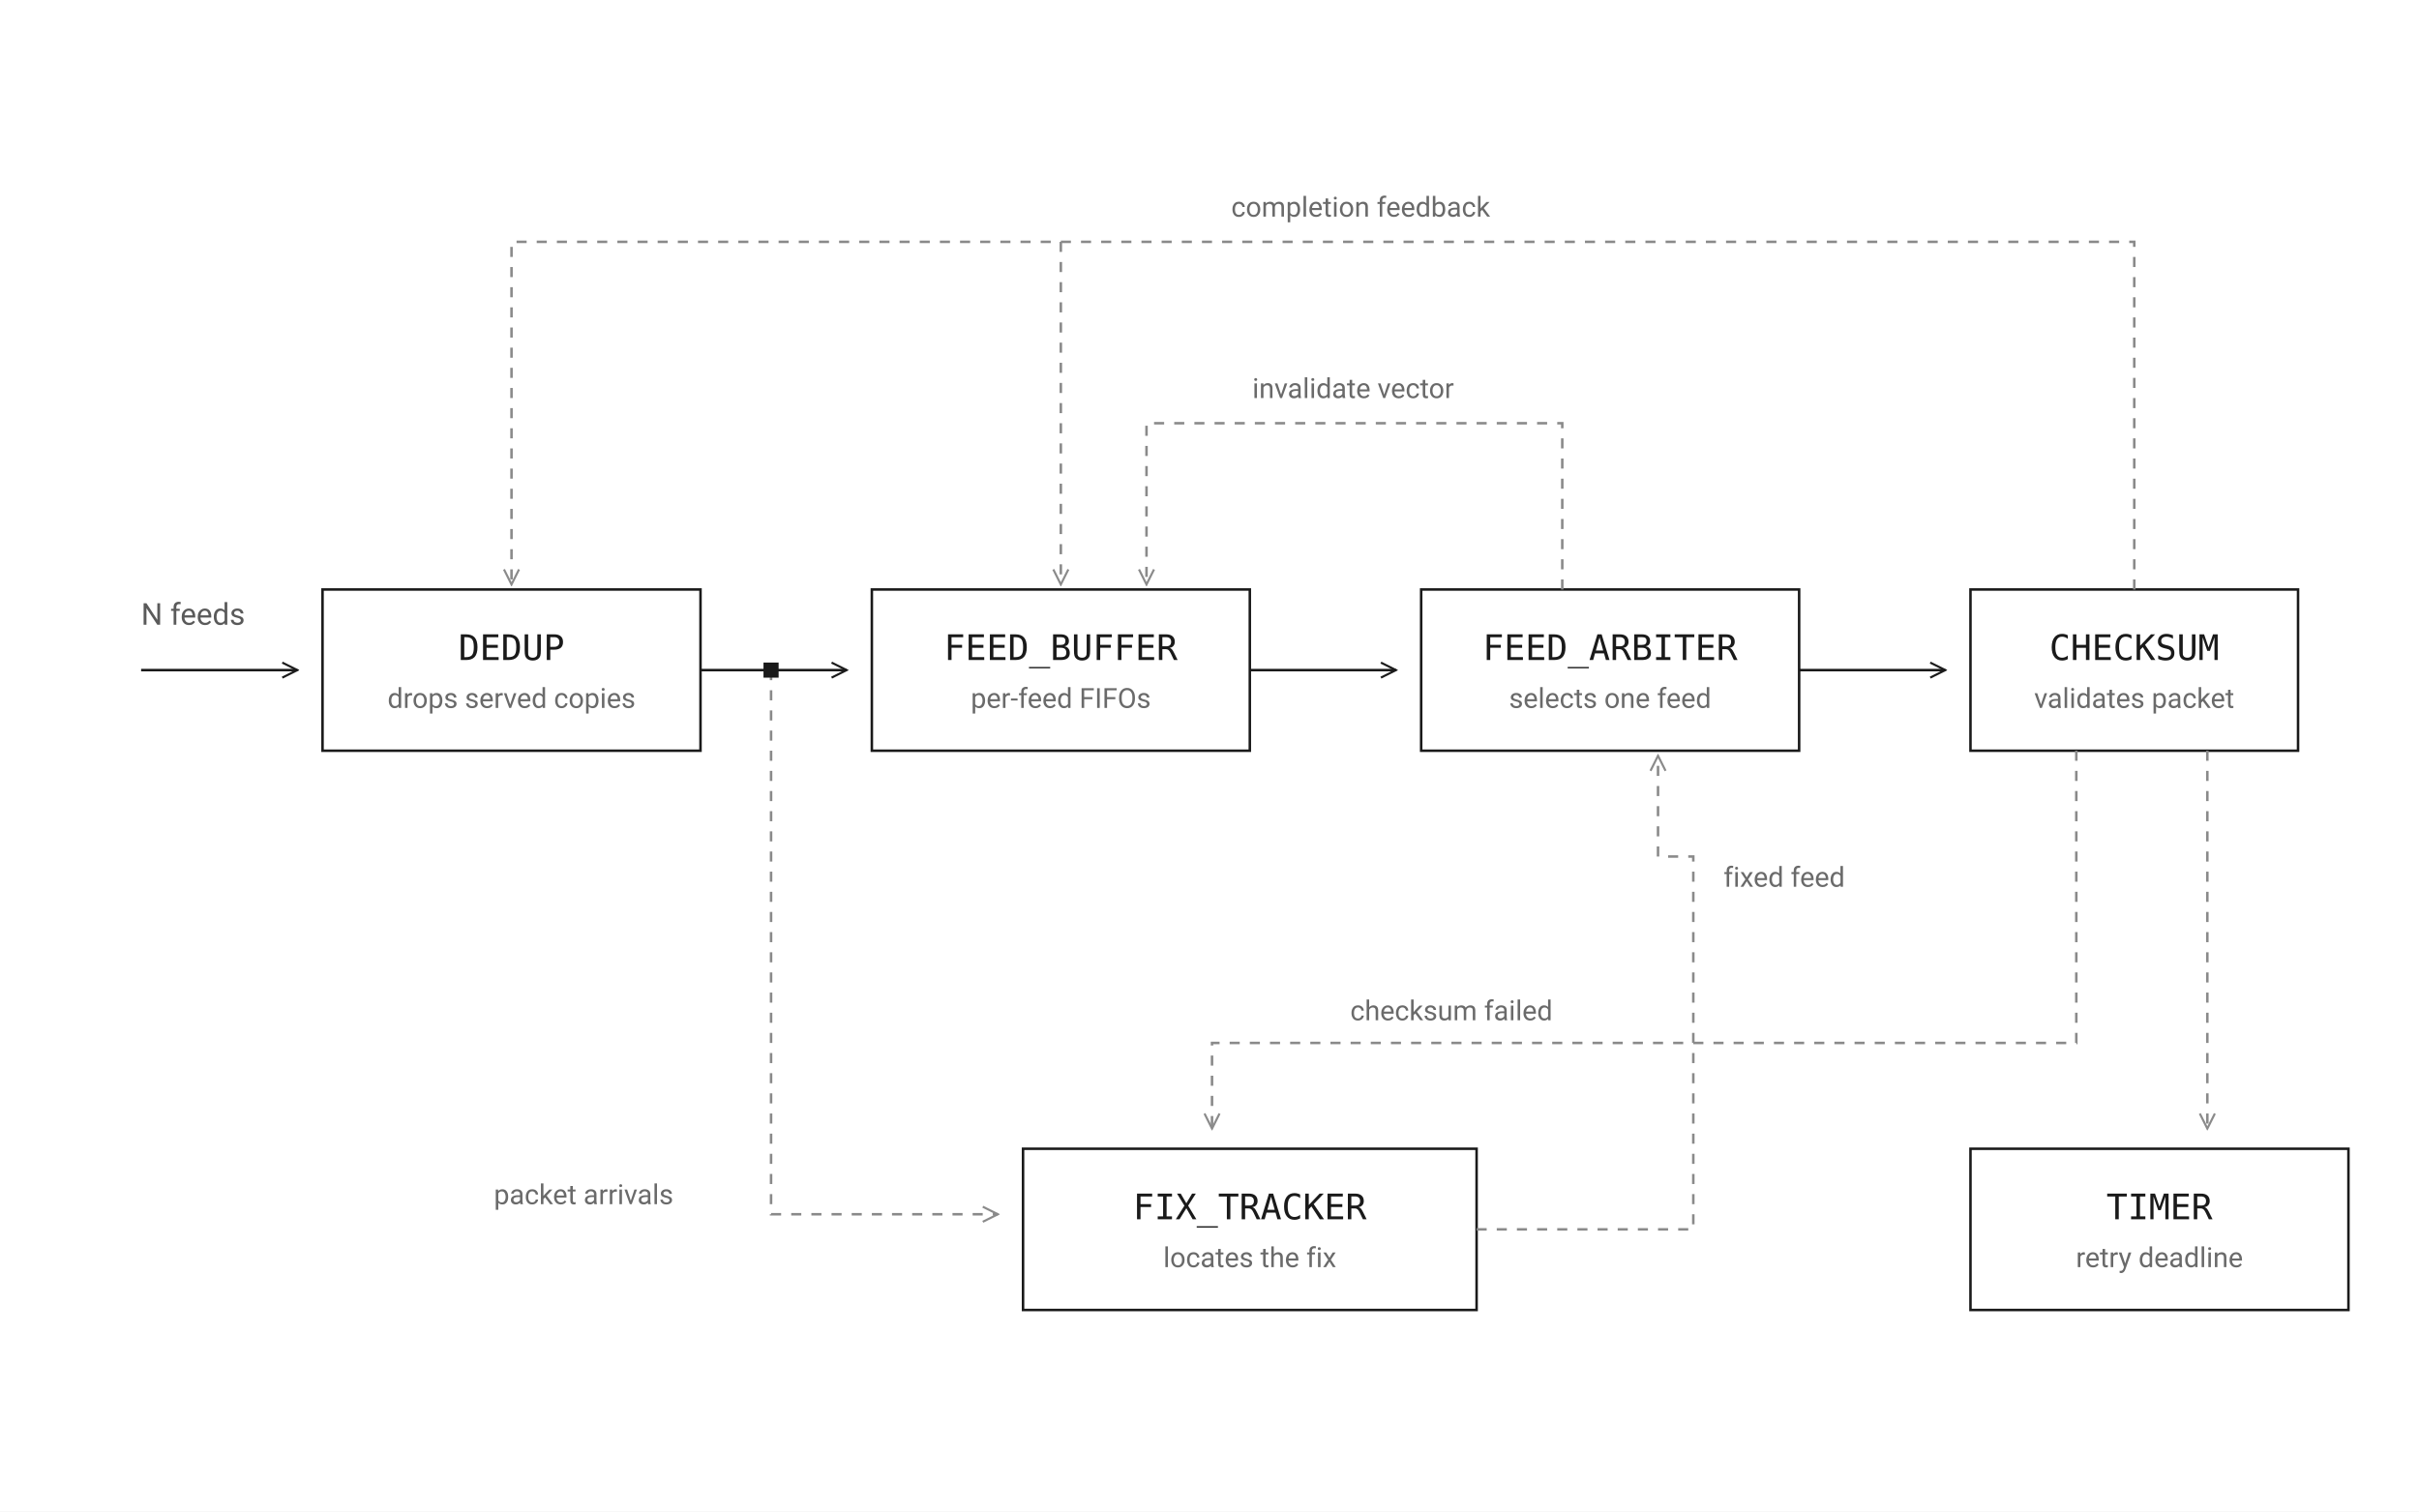
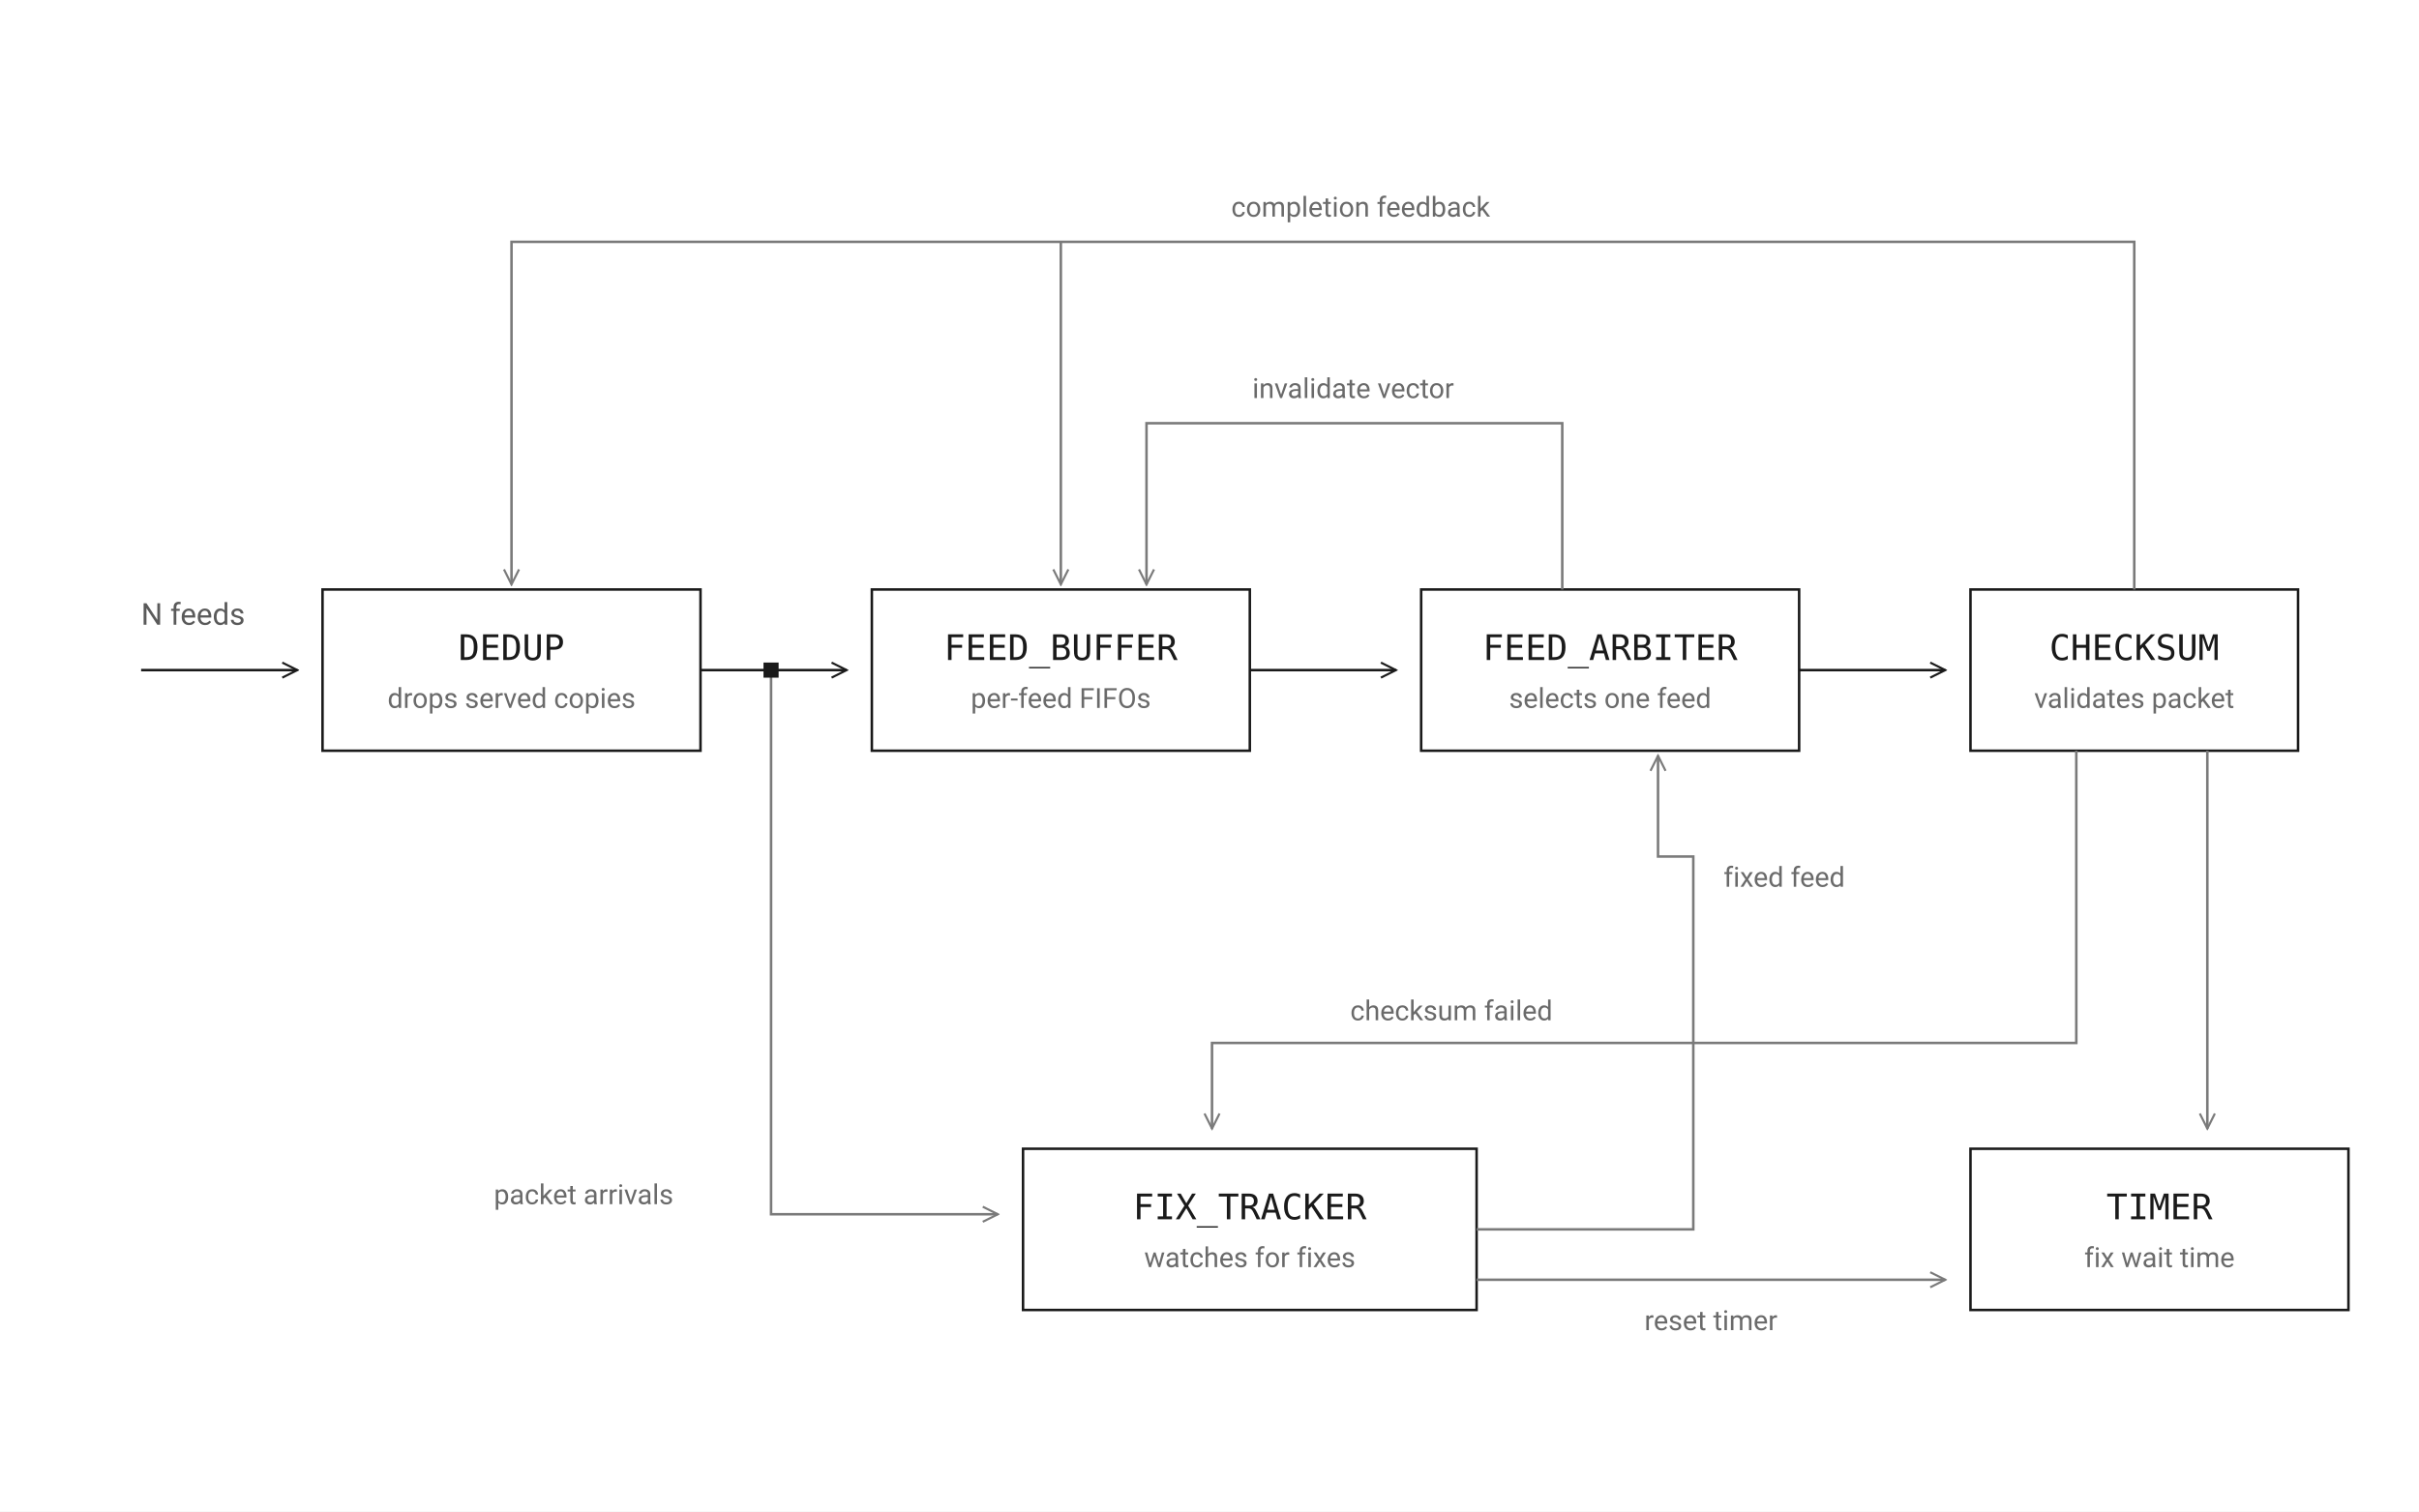
<svg xmlns="http://www.w3.org/2000/svg" width="960" height="600" viewBox="0 0 960 600" font-family="ui-sans-serif, -apple-system, 'Segoe UI', Roboto, Helvetica, Arial, sans-serif">
  <defs>
    <marker id="ah" viewBox="0 0 10 10" refX="9" refY="5" markerWidth="7" markerHeight="7" orient="auto-start-reverse">
      <path d="M1 1 L9 5 L1 9" fill="none" stroke="#1a1a1a" stroke-width="1.2" stroke-linecap="square" stroke-linejoin="miter" />
    </marker>
    <marker id="ahg" viewBox="0 0 10 10" refX="9" refY="5" markerWidth="7" markerHeight="7" orient="auto-start-reverse">
-       <path d="M1 1 L9 5 L1 9" fill="none" stroke="#8a8a8a" stroke-width="1.2" stroke-linecap="square" stroke-linejoin="miter" />
+       <path d="M1 1 L9 5 L1 9" fill="none" stroke="#7a7a7a" stroke-width="1.2" stroke-linecap="square" stroke-linejoin="miter" />
    </marker>
  </defs>
  <rect x="0" y="0" width="960" height="600" fill="#ffffff" />
  <text x="56" y="248" font-size="12" fill="#5a5a5a">N feeds</text>
  <line x1="56" y1="266" x2="118" y2="266" stroke="#1a1a1a" stroke-width="1" marker-end="url(#ah)" />
  <rect x="128" y="234" width="150" height="64" fill="none" stroke="#1a1a1a" stroke-width="1" />
  <text x="203" y="262" font-size="14" fill="#1a1a1a" text-anchor="middle" font-family="ui-monospace, SFMono-Regular, Menlo, Consolas, monospace">DEDUP</text>
  <text x="203" y="281" font-size="11" fill="#6a6a6a" text-anchor="middle">drops served copies</text>
  <line x1="278" y1="266" x2="336" y2="266" stroke="#1a1a1a" stroke-width="1" marker-end="url(#ah)" />
  <rect x="346" y="234" width="150" height="64" fill="none" stroke="#1a1a1a" stroke-width="1" />
  <text x="421" y="262" font-size="14" fill="#1a1a1a" text-anchor="middle" font-family="ui-monospace, SFMono-Regular, Menlo, Consolas, monospace">FEED_BUFFER</text>
  <text x="421" y="281" font-size="11" fill="#6a6a6a" text-anchor="middle">per-feed FIFOs</text>
  <line x1="496" y1="266" x2="554" y2="266" stroke="#1a1a1a" stroke-width="1" marker-end="url(#ah)" />
  <rect x="564" y="234" width="150" height="64" fill="none" stroke="#1a1a1a" stroke-width="1" />
  <text x="639" y="262" font-size="14" fill="#1a1a1a" text-anchor="middle" font-family="ui-monospace, SFMono-Regular, Menlo, Consolas, monospace">FEED_ARBITER</text>
  <text x="639" y="281" font-size="11" fill="#6a6a6a" text-anchor="middle">selects one feed</text>
  <line x1="714" y1="266" x2="772" y2="266" stroke="#1a1a1a" stroke-width="1" marker-end="url(#ah)" />
  <rect x="782" y="234" width="130" height="64" fill="none" stroke="#1a1a1a" stroke-width="1" />
  <text x="847" y="262" font-size="14" fill="#1a1a1a" text-anchor="middle" font-family="ui-monospace, SFMono-Regular, Menlo, Consolas, monospace">CHECKSUM</text>
  <text x="847" y="281" font-size="11" fill="#6a6a6a" text-anchor="middle">validates packet</text>
-   <path d="M847 234 L847 96 L203 96 L203 232" fill="none" stroke="#8a8a8a" stroke-width="1" stroke-dasharray="4 4" marker-end="url(#ahg)" />
-   <path d="M421 96 L421 232" fill="none" stroke="#8a8a8a" stroke-width="1" stroke-dasharray="4 4" marker-end="url(#ahg)" />
+   <path d="M847 234 L847 96 L203 96 L203 232" fill="none" stroke="#7a7a7a" stroke-width="1" marker-end="url(#ahg)" />
+   <path d="M421 96 L421 232" fill="none" stroke="#7a7a7a" stroke-width="1" marker-end="url(#ahg)" />
  <text x="540" y="86" font-size="11" fill="#6a6a6a" text-anchor="middle">completion feedback</text>
-   <path d="M620 234 L620 168 L455 168 L455 232" fill="none" stroke="#8a8a8a" stroke-width="1" stroke-dasharray="4 4" marker-end="url(#ahg)" />
+   <path d="M620 234 L620 168 L455 168 L455 232" fill="none" stroke="#7a7a7a" stroke-width="1" marker-end="url(#ahg)" />
  <text x="537" y="158" font-size="11" fill="#6a6a6a" text-anchor="middle">invalidate vector</text>
-   <path d="M306 266 L306 482 L396 482" fill="none" stroke="#8a8a8a" stroke-width="1" stroke-dasharray="4 4" marker-end="url(#ahg)" />
+   <path d="M306 266 L306 482 L396 482" fill="none" stroke="#7a7a7a" stroke-width="1" marker-end="url(#ahg)" />
  <rect x="303" y="263" width="6" height="6" fill="#1a1a1a" />
  <text x="196" y="478" font-size="11" fill="#6a6a6a">packet arrivals</text>
-   <path d="M824 298 L824 414 L481 414 L481 448" fill="none" stroke="#8a8a8a" stroke-width="1" stroke-dasharray="4 4" marker-end="url(#ahg)" />
-   <path d="M876 298 L876 448" fill="none" stroke="#8a8a8a" stroke-width="1" stroke-dasharray="4 4" marker-end="url(#ahg)" />
+   <path d="M824 298 L824 414 L481 414 L481 448" fill="none" stroke="#7a7a7a" stroke-width="1" marker-end="url(#ahg)" />
+   <path d="M876 298 L876 448" fill="none" stroke="#7a7a7a" stroke-width="1" marker-end="url(#ahg)" />
  <text x="576" y="405" font-size="11" fill="#6a6a6a" text-anchor="middle">checksum failed</text>
  <rect x="406" y="456" width="180" height="64" fill="none" stroke="#1a1a1a" stroke-width="1" />
  <text x="496" y="484" font-size="14" fill="#1a1a1a" text-anchor="middle" font-family="ui-monospace, SFMono-Regular, Menlo, Consolas, monospace">FIX_TRACKER</text>
-   <text x="496" y="503" font-size="11" fill="#6a6a6a" text-anchor="middle">locates the fix</text>
+   <text x="496" y="503" font-size="11" fill="#6a6a6a" text-anchor="middle">watches for fixes</text>
  <rect x="782" y="456" width="150" height="64" fill="none" stroke="#1a1a1a" stroke-width="1" />
  <text x="857" y="484" font-size="14" fill="#1a1a1a" text-anchor="middle" font-family="ui-monospace, SFMono-Regular, Menlo, Consolas, monospace">TIMER</text>
-   <text x="857" y="503" font-size="11" fill="#6a6a6a" text-anchor="middle">retry deadline</text>
-   <path d="M586 488 L672 488 L672 340 L658 340 L658 300" fill="none" stroke="#8a8a8a" stroke-width="1" stroke-dasharray="4 4" marker-end="url(#ahg)" />
+   <text x="857" y="503" font-size="11" fill="#6a6a6a" text-anchor="middle">fix wait time</text>
+   <path d="M586 488 L672 488 L672 340 L658 340 L658 300" fill="none" stroke="#7a7a7a" stroke-width="1" marker-end="url(#ahg)" />
  <text x="684" y="352" font-size="11" fill="#6a6a6a">fixed feed</text>
+   <path d="M586 508 L772 508" fill="none" stroke="#7a7a7a" stroke-width="1" marker-end="url(#ahg)" />
+   <text x="679" y="528" font-size="11" fill="#6a6a6a" text-anchor="middle">reset timer</text>
</svg>
